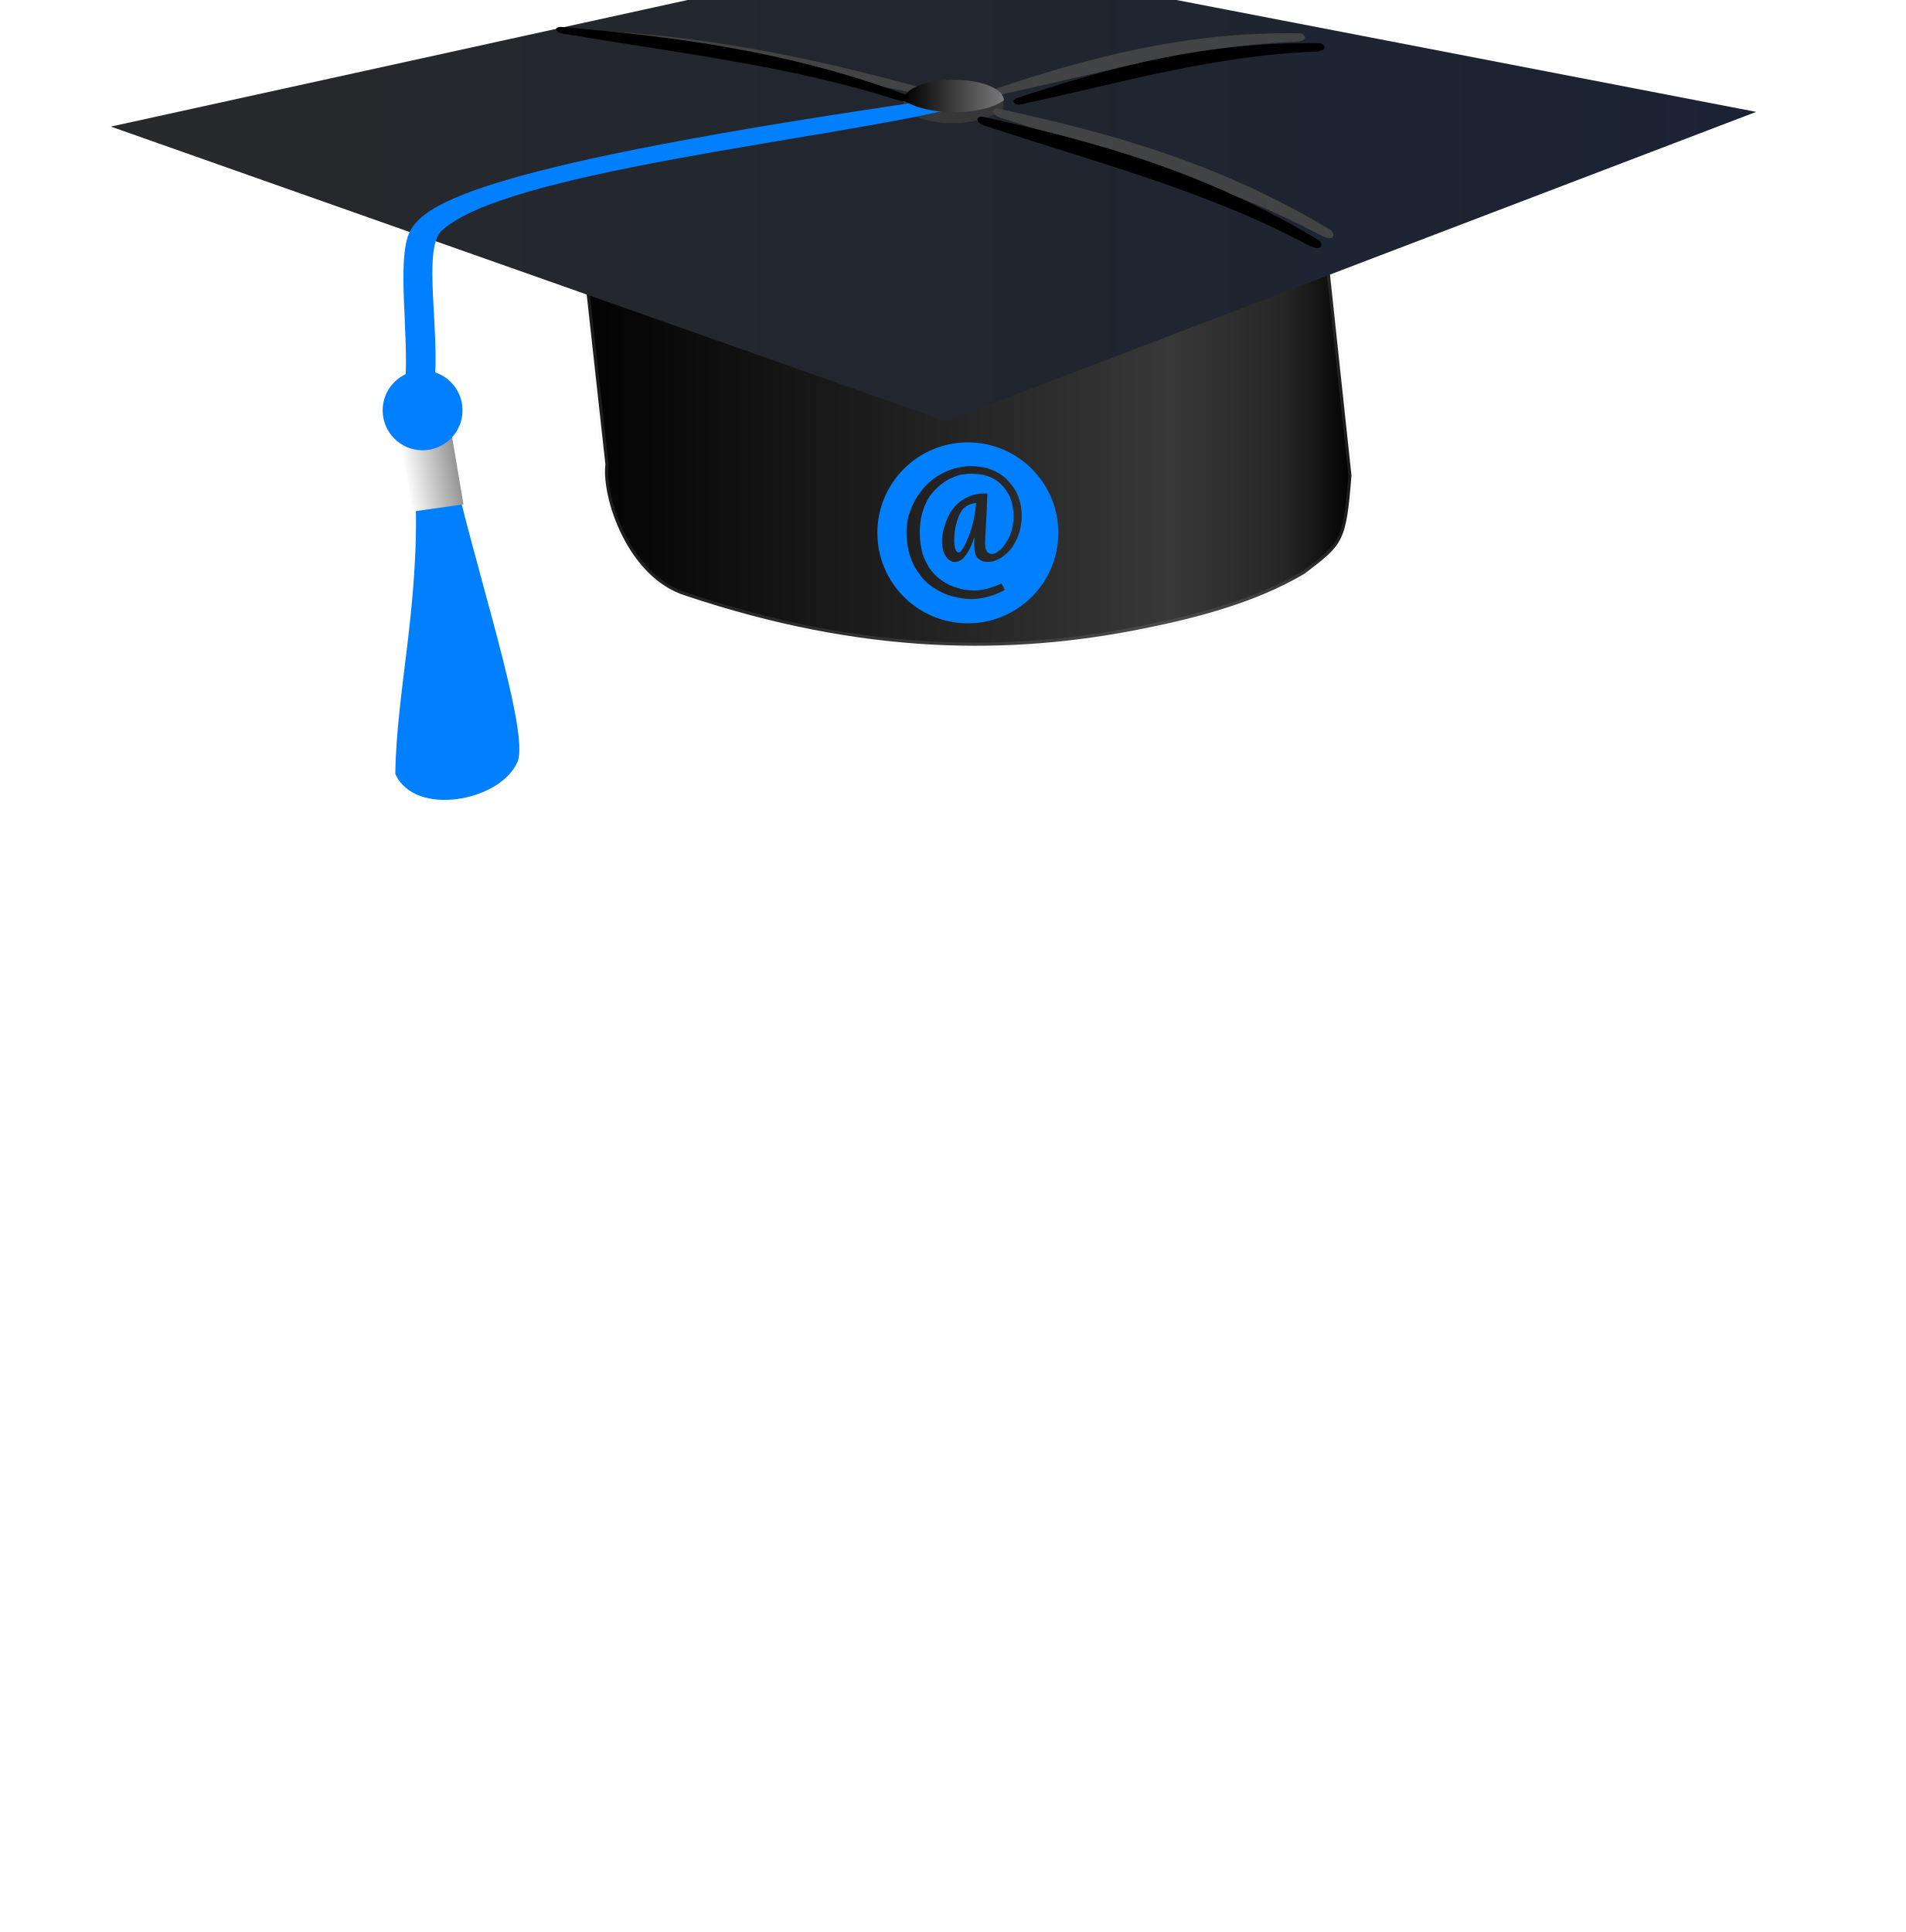
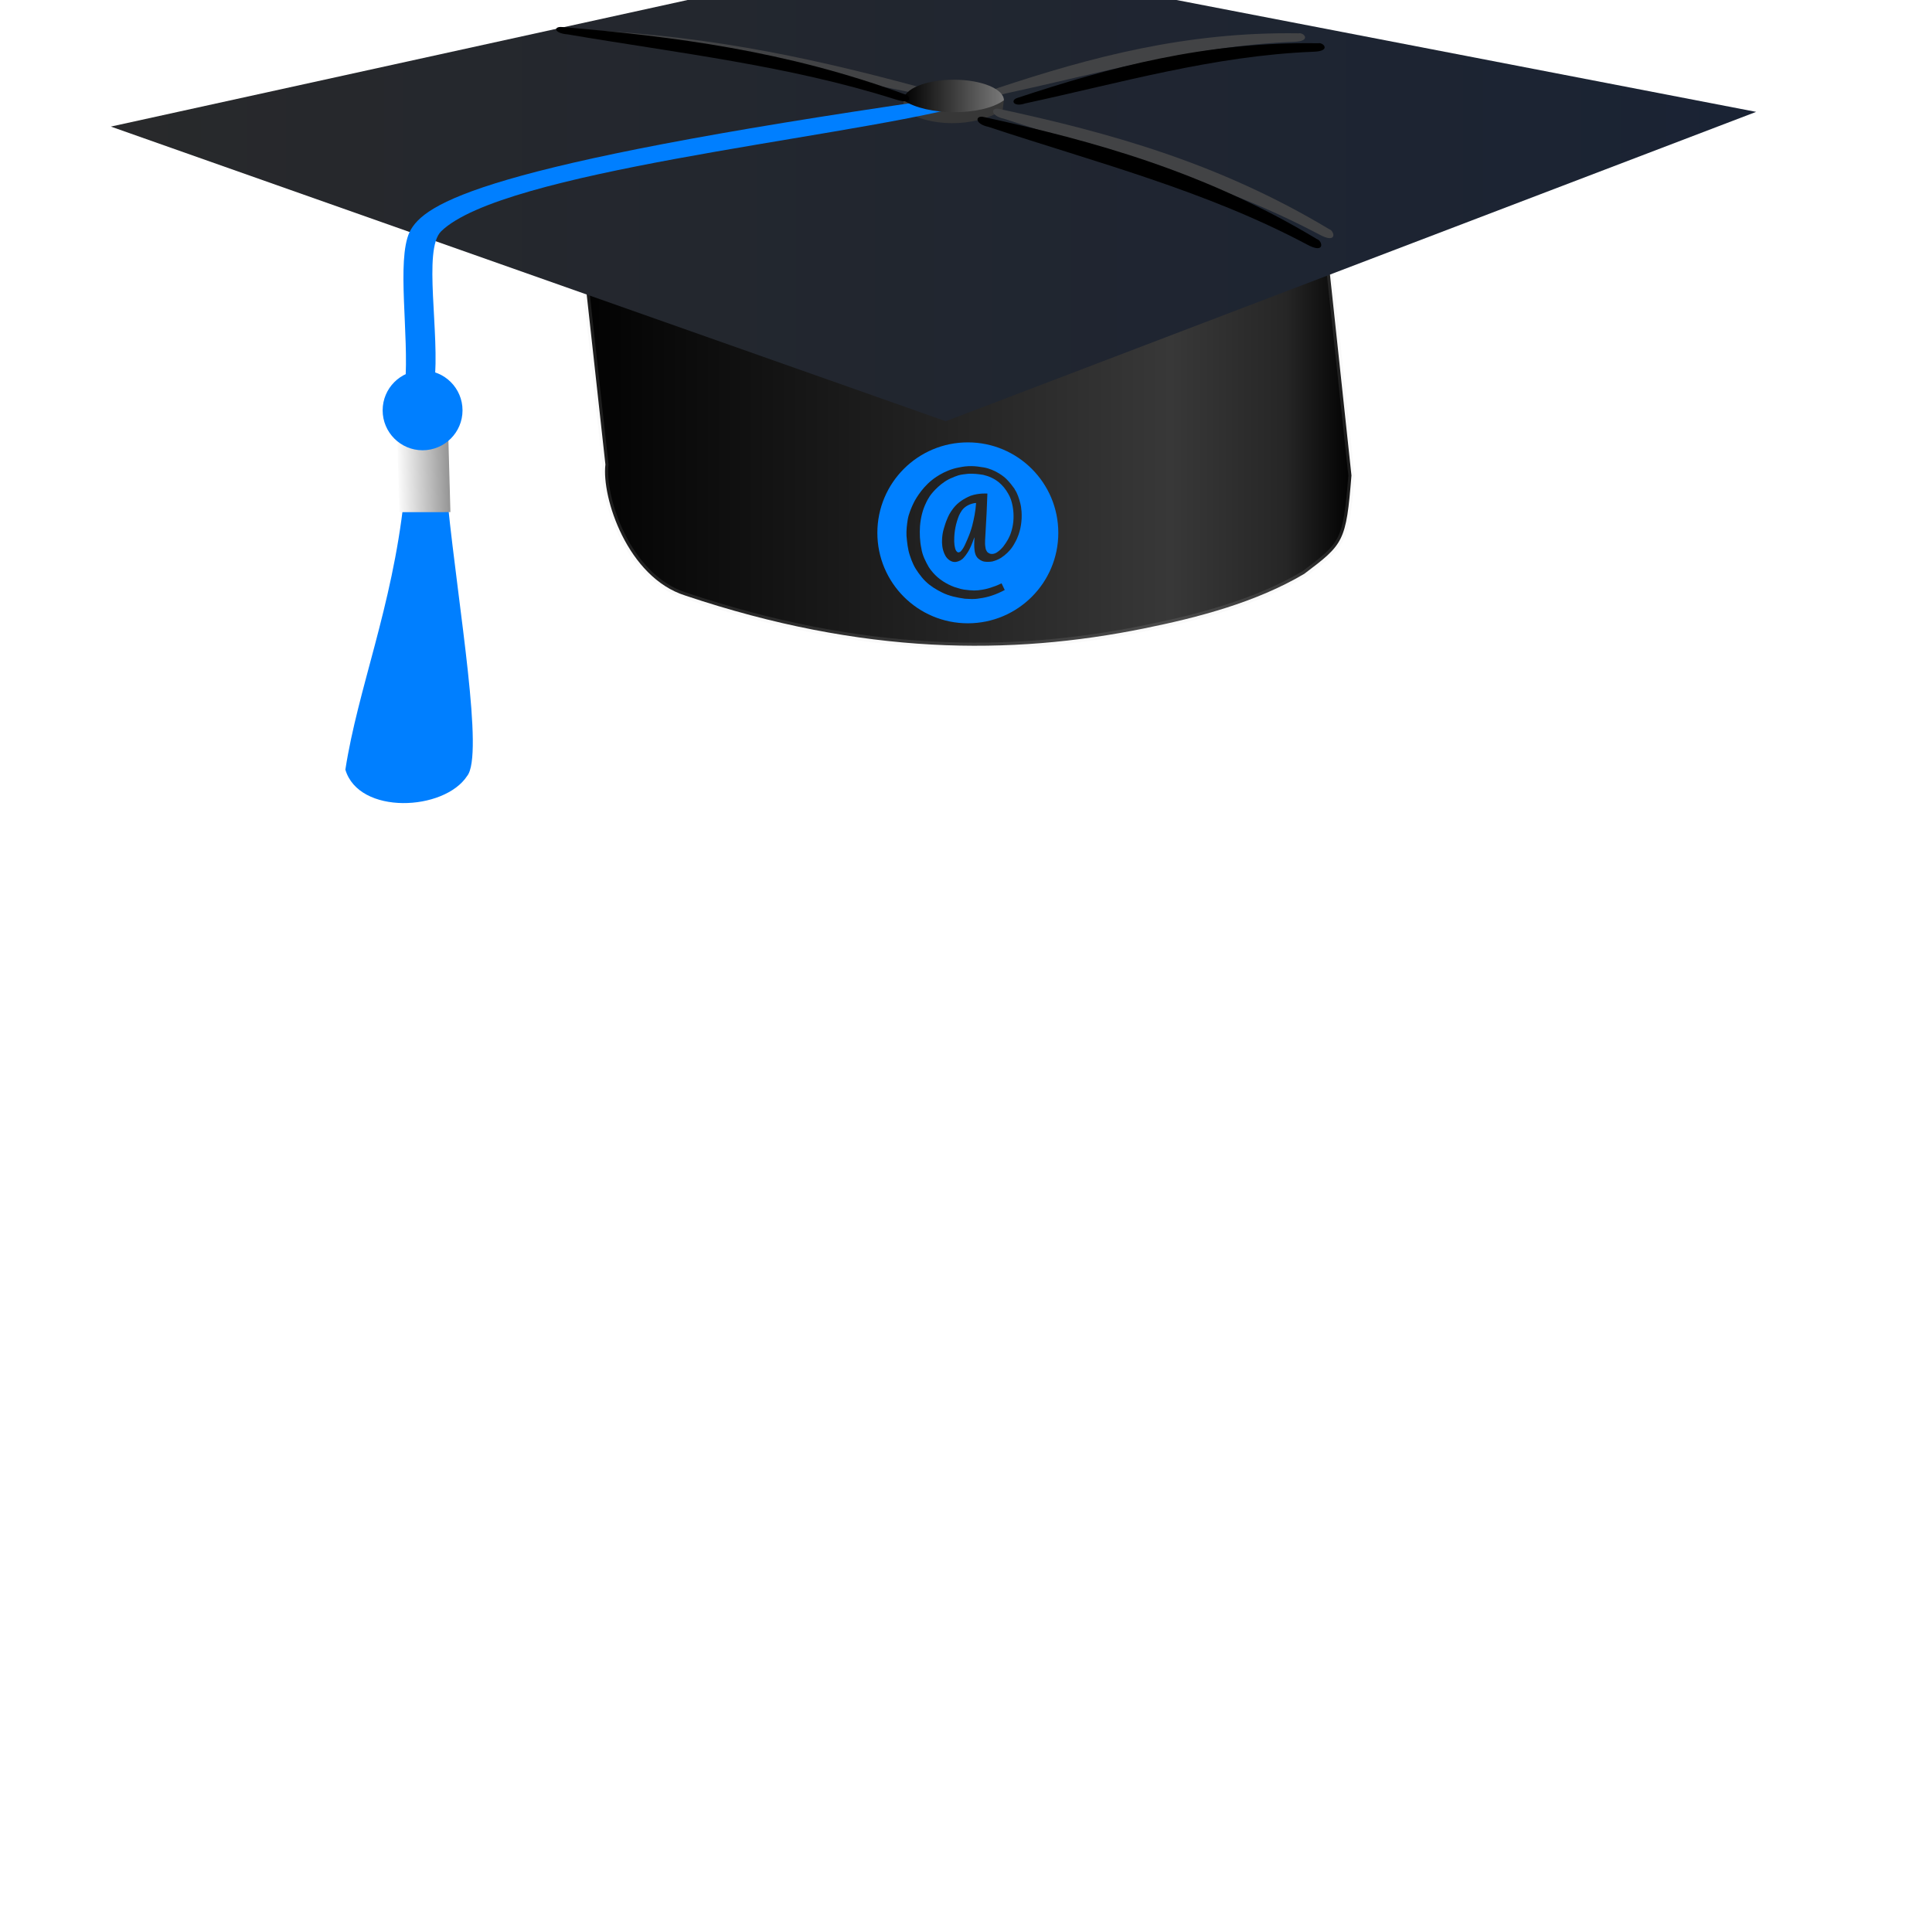
<svg xmlns="http://www.w3.org/2000/svg" xmlns:xlink="http://www.w3.org/1999/xlink" id="svg2" version="1.1" width="90" height="91.25" xml:space="preserve">
  <defs id="defs6">
    <linearGradient id="linearGradient3673-3">
      <stop style="stop-color:#000000;stop-opacity:1;" offset="0" id="stop3675-2" />
      <stop style="stop-color:#797979;stop-opacity:1;" offset="1" id="stop3677-2" />
    </linearGradient>
    <linearGradient id="linearGradient3681-1">
      <stop style="stop-color:#6cbb73;stop-opacity:1;" offset="0" id="stop3683-4" />
      <stop style="stop-color:#7ccf83;stop-opacity:1;" offset="1" id="stop3685-2" />
    </linearGradient>
    <linearGradient id="linearGradient3691-2-2">
      <stop style="stop-color:#ffffff;stop-opacity:1;" offset="0" id="stop3693-7-4" />
      <stop style="stop-color:#919191;stop-opacity:0.101;" offset="1" id="stop3695-6-5" />
    </linearGradient>
    <linearGradient id="linearGradient3681-4">
      <stop id="stop3683-9" offset="0" style="stop-color:#6cbb73;stop-opacity:1;" />
      <stop id="stop3685-4" offset="1" style="stop-color:#7ccf83;stop-opacity:1;" />
    </linearGradient>
    <linearGradient id="linearGradient3800-5">
      <stop style="stop-color:#28292b;stop-opacity:1;" offset="0" id="stop3802-1" />
      <stop style="stop-color:#1a2334;stop-opacity:1;" offset="1" id="stop3804-7" />
    </linearGradient>
    <linearGradient id="linearGradient3759">
      <stop id="stop3761" offset="0" style="stop-color:#000000;stop-opacity:1;" />
      <stop style="stop-color:#383838;stop-opacity:1;" offset="0.769" id="stop3767" />
      <stop id="stop3769" offset="0.914" style="stop-color:#262626;stop-opacity:1;" />
      <stop id="stop3763" offset="1" style="stop-color:#000000;stop-opacity:1;" />
    </linearGradient>
    <linearGradient id="linearGradient3691-2">
      <stop style="stop-color:#ffffff;stop-opacity:1;" offset="0" id="stop3693-7" />
      <stop style="stop-color:#919191;stop-opacity:0.101;" offset="1" id="stop3695-6" />
    </linearGradient>
    <linearGradient id="linearGradient4026">
      <stop id="stop4028" offset="0" style="stop-color:#71c97c;stop-opacity:1;" />
      <stop id="stop4030" offset="1" style="stop-color:#00b418;stop-opacity:1;" />
    </linearGradient>
    <linearGradient id="linearGradient3649">
      <stop id="stop3651" offset="0" style="stop-color:#71c97c;stop-opacity:1;" />
      <stop id="stop3653" offset="1" style="stop-color:#00b418;stop-opacity:1;" />
    </linearGradient>
    <linearGradient id="linearGradient3673">
      <stop id="stop3675" offset="0" style="stop-color:#000000;stop-opacity:1;" />
      <stop id="stop3677" offset="1" style="stop-color:#797979;stop-opacity:1;" />
    </linearGradient>
    <linearGradient id="linearGradient4011">
      <stop id="stop4013" offset="0" style="stop-color:#6cbb73;stop-opacity:1;" />
      <stop id="stop4015" offset="1" style="stop-color:#7ccf83;stop-opacity:1;" />
    </linearGradient>
    <linearGradient id="linearGradient3691">
      <stop id="stop3693" offset="0" style="stop-color:#ffffff;stop-opacity:1;" />
      <stop id="stop3695" offset="1" style="stop-color:#919191;stop-opacity:1;" />
    </linearGradient>
    <linearGradient id="linearGradient3681">
      <stop id="stop3683" offset="0" style="stop-color:#6cbb73;stop-opacity:1;" />
      <stop id="stop3685" offset="1" style="stop-color:#7ccf83;stop-opacity:1;" />
    </linearGradient>
    <linearGradient id="linearGradient3800">
      <stop id="stop3802" offset="0" style="stop-color:#28292b;stop-opacity:1;" />
      <stop id="stop3804" offset="1" style="stop-color:#1a2334;stop-opacity:1;" />
    </linearGradient>
    <linearGradient id="linearGradient3759-7">
      <stop id="stop3761-4" offset="0" style="stop-color:#454545;stop-opacity:1;" />
      <stop style="stop-color:#1c1c1c;stop-opacity:1;" offset="0.384" id="stop3850" />
      <stop style="stop-color:#383838;stop-opacity:1;" offset="0.769" id="stop3767-0" />
      <stop id="stop3769-9" offset="0.914" style="stop-color:#262626;stop-opacity:1;" />
      <stop id="stop3763-4" offset="1" style="stop-color:#000000;stop-opacity:1;" />
    </linearGradient>
    <linearGradient xlink:href="#linearGradient3673-3" id="linearGradient3752" gradientUnits="userSpaceOnUse" gradientTransform="matrix(0.1040418,0,0,-0.09071927,29.52974,110.3127)" x1="44.286" y1="451.684" x2="80.714" y2="451.684" />
    <linearGradient xlink:href="#linearGradient3691" id="linearGradient3760" gradientUnits="userSpaceOnUse" gradientTransform="matrix(0.1416132,0,0,0.1301774,-0.210165,-112.3371)" x1="172.825" y1="459.146" x2="187.462" y2="459.146" />
    <linearGradient xlink:href="#linearGradient3800-5" id="linearGradient3766" gradientUnits="userSpaceOnUse" gradientTransform="matrix(0.1298841,0,0,-0.1298841,-15.85171,110.7359)" x1="153.786" y1="344.505" x2="633.357" y2="344.505" />
    <linearGradient xlink:href="#linearGradient3759" id="linearGradient3769" gradientUnits="userSpaceOnUse" gradientTransform="matrix(0.1298841,0,0,-0.1298841,-15.55585,132.8567)" x1="282.822" y1="567.188" x2="513.764" y2="567.188" />
+     <linearGradient xlink:href="#linearGradient3691" id="linearGradient3058" gradientUnits="userSpaceOnUse" gradientTransform="matrix(0.1416132,0,0,0.1301774,-0.210165,-112.3371)" x1="172.825" y1="459.146" x2="187.462" y2="459.146" />
  </defs>
  <g id="g10" transform="matrix(1.25,0,0,-1.25,0,91.25)">
    <path style="fill:url(#linearGradient3769);fill-opacity:1;fill-rule:nonzero;stroke:#d3d3d3;stroke-width:0.234;stroke-miterlimit:4;stroke-opacity:0.119;stroke-dasharray:none" d="m 21.295,69.775 28.185,0 1.577,-14.74 C 50.856,52.521 50.76,52.439 49.277,51.32 47.454,50.238 45.245,49.665 43.234,49.257 38.19,48.232 32.618,48.239 25.893,50.496 c -2.192,0.689 -3.169,3.711 -3.021,4.952 l -1.577,14.327 z" id="rect3761-0" />
    <path style="fill:url(#linearGradient3766);fill-opacity:1;stroke:none" d="M 4.188,68.217 34.618,74.897 66.346,68.773 35.731,57.084 4.188,68.217 z" id="rect2830-2" />
-     <path style="fill:#007fff;fill-opacity:1;fill-rule:nonzero;stroke:none" d="m 15.703,54.171 1.673,0.045 c 0.946,-3.844 2.673,-9.187 2.147,-10.057 -0.672,-1.434 -3.842,-2.039 -4.589,-0.404 0.043,3.093 0.896,6.299 0.77,10.416 z" id="rect3614-4" />
    <path style="fill:#373737;fill-opacity:1;stroke:none" d="m 37.927,69.21 c -1.101,-0.602 -3.408,0.539 -3.78,0.059 -0.039,-0.05 -5.19e-4,-0.335 0.005,-0.42 0.908,-0.664 2.661,-0.676 3.728,-0.008 l 0.046,0.369 3e-6,0 10e-7,0 1e-6,0 -3e-6,0 z" id="path3605-7-8" />
    <path style="fill:#007fff;fill-opacity:1;stroke:none" d="m 35.313,69.237 0.94,-0.278 C 31.514,67.744 18.982,66.525 16.664,64.258 15.966,63.561 16.63,60.405 16.408,58.485 l -1.102,-0.006 c 0.152,1.878 -0.329,4.669 0.165,5.749 0.538,1.101 2.763,2.534 19.842,5.009 z" id="rect3617-6" />
-     <rect style="fill:url(#linearGradient3760);fill-opacity:1;fill-rule:nonzero;stroke:none" id="rect3612-5" width="1.931" height="3.189" x="24.335" y="-54.161" transform="matrix(0.9901131,0.1402711,0.1666896,-0.9860094,0,0)" />
+     <g id="g3054" transform="matrix(0.9902681,-0.1391731,0.1391731,0.9902681,-7.830631,2.668011)">
+       <path id="rect3614-4" d="m 15.703,54.171 1.673,0.045 c 0.946,-3.844 2.673,-9.187 2.147,-10.057 -0.672,-1.434 -3.842,-2.039 -4.589,-0.404 0.043,3.093 0.896,6.299 0.77,10.416 z" style="fill:#007fff;fill-opacity:1;fill-rule:nonzero;stroke:none" />
+       <rect transform="matrix(0.9901131,0.1402711,0.1666896,-0.9860094,0,0)" y="-54.161" x="24.335" height="3.189" width="1.931" id="rect3612-5" style="fill:url(#linearGradient3058);fill-opacity:1;fill-rule:nonzero;stroke:none" />
+     </g>
    <path style="fill:#424345;fill-opacity:1;stroke:none" d="m 37.696,69.675 c 3.48,1.153 7.094,2.131 11.365,2.066 0.191,0.045 0.514,-0.303 -0.184,-0.321 -3.764,-0.15 -7.289,-1.177 -10.883,-1.952 -0.454,-0.153 -0.574,0.123 -0.298,0.207 z" id="rect3723-0" />
    <path style="fill:#424345;fill-opacity:1;stroke:none" d="m 37.758,68.883 c 4.12,-0.89 8.269,-2.025 12.451,-4.539 0.216,-0.066 0.329,-0.586 -0.371,-0.203 -3.808,2.017 -7.898,3.053 -11.907,4.373 -0.539,0.113 -0.495,0.448 -0.173,0.37 z" id="rect3723-1-9" />
    <path style="fill:#424345;fill-opacity:1;stroke:none" d="m 35.362,69.536 c -4.066,1.123 -8.303,2.117 -13.387,2.334 -0.224,0.048 -0.631,-0.205 0.198,-0.264 4.468,-0.354 8.595,-1.381 12.821,-2.214 0.53,-0.149 0.691,0.06 0.368,0.143 z" id="rect3723-1-2-0" />
    <path style="fill:#007fff;fill-opacity:1;fill-rule:nonzero;stroke:none" id="path3610-0" d="m 254.558,408.895 c 0,6.416 -5.201,11.617 -11.617,11.617 -6.416,0 -11.617,-5.201 -11.617,-11.617 0,-6.416 5.201,-11.617 11.617,-11.617 6.416,0 11.617,5.201 11.617,11.617 z" transform="matrix(0.1298841,0,0,-0.1298841,-15.58931,110.6047)" />
    <path style="fill:url(#linearGradient3752);fill-opacity:1;stroke:none" d="m 37.927,69.21 c -0.847,-0.609 -2.922,-0.589 -3.79,0 0,0.429 0.848,0.778 1.895,0.778 1.047,0 1.895,-0.348 1.895,-0.778 z" id="path3605-6" />
    <path style="fill:#000000;fill-opacity:1;stroke:none" d="m 38.436,69.3 c 3.48,1.153 7.094,2.131 11.365,2.066 0.191,0.045 0.514,-0.303 -0.184,-0.321 -3.764,-0.15 -7.289,-1.177 -10.883,-1.952 -0.454,-0.153 -0.574,0.123 -0.298,0.207 z" id="rect3723-8-1" />
    <path style="fill:#000000;fill-opacity:1;stroke:none" d="m 37.171,68.578 c 4.164,-0.911 8.358,-2.068 12.579,-4.611 0.218,-0.067 0.331,-0.59 -0.377,-0.203 -3.845,2.042 -7.979,3.1 -12.029,4.442 -0.545,0.116 -0.499,0.452 -0.173,0.372 z" id="rect3723-8-8-3" />
    <path style="fill:#000000;fill-opacity:1;stroke:none" d="m 21.24,71.979 c 4.21,-0.355 8.476,-0.9 12.921,-2.536 0.222,-0.034 0.391,-0.436 -0.35,-0.193 -4.018,1.273 -8.215,1.746 -12.36,2.45 -0.55,0.044 -0.542,0.313 -0.212,0.278 z" id="rect3723-8-8-1-8" />
    <path id="path14" style="fill:#0080ff;fill-opacity:1;fill-rule:nonzero;stroke:none" d="m 39.982,52.867 c 0,1.888 -1.53,3.418 -3.418,3.418 -1.888,0 -3.418,-1.53 -3.418,-3.418 0,-1.888 1.53,-3.418 3.418,-3.418 1.888,0 3.418,1.53 3.418,3.418 z m -3.154,1.125 c -0.018,-0.002 -0.029,-0.005 -0.044,-0.009 -0.168,-0.035 -0.331,-0.118 -0.442,-0.265 -0.043,-0.064 -0.082,-0.129 -0.112,-0.198 -0.115,-0.284 -0.181,-0.594 -0.18,-0.921 -0.006,-0.067 0.009,-0.125 0.009,-0.19 0.018,-0.093 0.026,-0.204 0.107,-0.266 0.041,-0.032 0.099,-0.004 0.125,0.018 0.126,0.129 0.191,0.317 0.266,0.483 0.07,0.161 0.128,0.325 0.174,0.495 0.067,0.269 0.123,0.535 0.144,0.847 4.74e-4,0.006 -0.002,0.01 -0.002,0.01 0,0 -0.033,-0.005 -0.045,-0.006 M 37.956,50.706 c -0.32,-0.172 -0.646,-0.279 -0.938,-0.314 -0.248,-0.046 -0.384,-0.02 -0.563,-0.015 -0.303,0.042 -0.599,0.103 -0.867,0.237 -0.218,0.11 -0.438,0.239 -0.619,0.418 -0.1,0.094 -0.188,0.208 -0.267,0.316 -0.16,0.219 -0.246,0.41 -0.334,0.682 -0.074,0.228 -0.098,0.475 -0.121,0.719 -0.01,0.216 0.015,0.422 0.048,0.628 0.031,0.192 0.145,0.472 0.235,0.647 0,0 0.242,0.493 0.682,0.84 0,0 0.434,0.368 1.009,0.472 0.349,0.076 0.607,0.062 0.947,0.002 0.453,-0.08 0.795,-0.378 0.844,-0.428 0.147,-0.15 0.22,-0.247 0.314,-0.377 0.009,-0.031 0.034,-0.056 0.048,-0.085 0.037,-0.059 0.058,-0.125 0.087,-0.188 0.033,-0.093 0.064,-0.187 0.087,-0.285 0.015,-0.045 0.018,-0.094 0.028,-0.141 0.001,-0.055 0.015,-0.104 0.017,-0.158 0.024,-0.342 -0.029,-0.699 -0.161,-1 -0.033,-0.091 -0.088,-0.172 -0.132,-0.258 -0.019,-0.02 -0.025,-0.048 -0.044,-0.07 -0.109,-0.166 -0.277,-0.323 -0.441,-0.428 -0.102,-0.062 -0.211,-0.105 -0.326,-0.135 -0.087,-0.015 -0.202,-0.02 -0.293,-0.006 -0.112,0.013 -0.229,0.095 -0.281,0.16 -0.04,0.057 -0.047,0.071 -0.061,0.111 -0.029,0.084 -0.034,0.142 -0.034,0.142 -0.022,0.166 -0.015,0.325 -0.006,0.502 -0.003,0.001 -0.006,-0.009 -0.011,-0.018 -0.074,-0.201 -0.142,-0.4 -0.267,-0.581 -0.033,-0.054 -0.078,-0.108 -0.117,-0.154 -0.081,-0.1 -0.187,-0.154 -0.307,-0.173 -0.165,-0.023 -0.32,0.097 -0.398,0.237 -0.135,0.242 -0.127,0.507 -0.125,0.564 0.003,0.302 0.088,0.518 0.092,0.535 0.08,0.282 0.194,0.482 0.194,0.482 0.024,0.043 0.074,0.123 0.141,0.209 0.175,0.227 0.41,0.369 0.653,0.472 0.309,0.11 0.634,0.084 0.634,0.084 l -0.016,-0.399 c -0.006,-0.107 -0.013,-0.324 -0.013,-0.324 l -0.058,-1.051 c 0.001,-0.019 -0.001,-0.132 -0.001,-0.132 0.005,-0.079 0.005,-0.069 0.018,-0.15 0.001,-0.026 0.011,-0.057 0.024,-0.083 0.018,-0.038 0.042,-0.083 0.084,-0.102 0.095,-0.071 0.229,-0.042 0.323,0.019 0.198,0.132 0.301,0.293 0.414,0.483 0.015,0.028 0.068,0.132 0.086,0.179 0.097,0.251 0.141,0.521 0.124,0.823 -0.009,0.178 -0.043,0.35 -0.096,0.513 -0.034,0.09 -0.062,0.148 -0.102,0.218 -0.092,0.164 -0.212,0.317 -0.362,0.438 -0.168,0.135 -0.368,0.225 -0.579,0.274 -0.182,0.031 -0.381,0.052 -0.568,0.042 -0.128,-0.018 -0.262,-0.023 -0.389,-0.065 -0.073,-0.024 -0.145,-0.051 -0.214,-0.083 -0.423,-0.159 -0.759,-0.578 -0.759,-0.578 -0.144,-0.167 -0.231,-0.368 -0.231,-0.368 -0.132,-0.266 -0.205,-0.564 -0.231,-0.881 -0.018,-0.278 -0.007,-0.573 0.05,-0.841 0.039,-0.261 0.156,-0.491 0.283,-0.713 0.03,-0.05 0.103,-0.145 0.153,-0.202 0.22,-0.255 0.509,-0.434 0.807,-0.546 0.04,-0.009 0.077,-0.027 0.118,-0.036 0.076,-0.027 0.156,-0.048 0.239,-0.062 0.349,-0.046 0.45,-0.048 0.711,-0.005 0.129,0.021 0.403,0.085 0.72,0.24 l 0.121,-0.253" />
  </g>
</svg>
